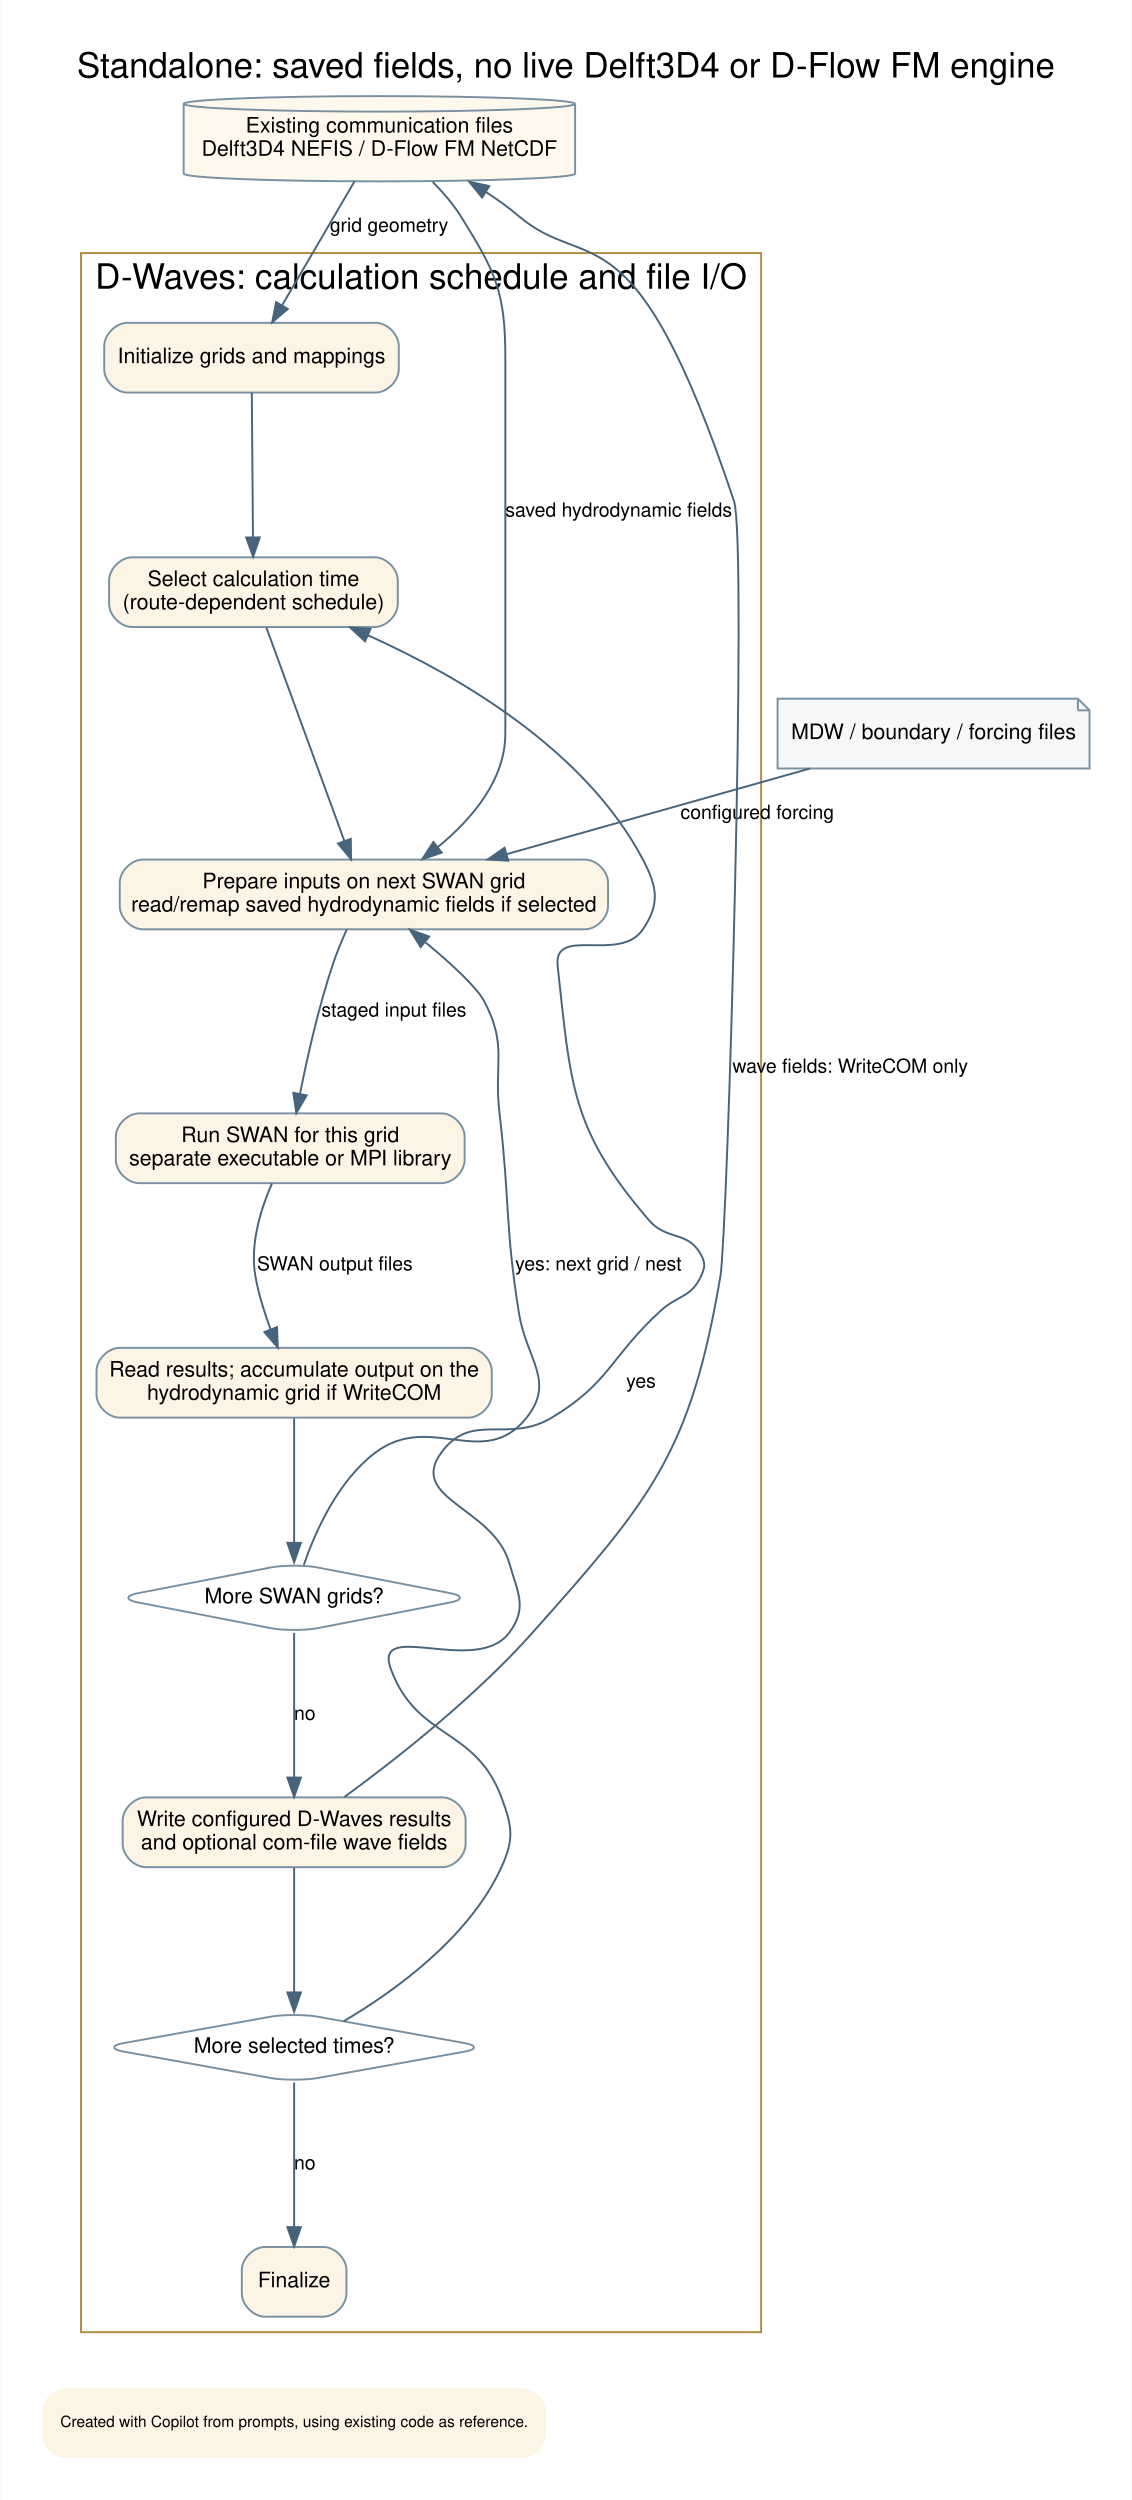
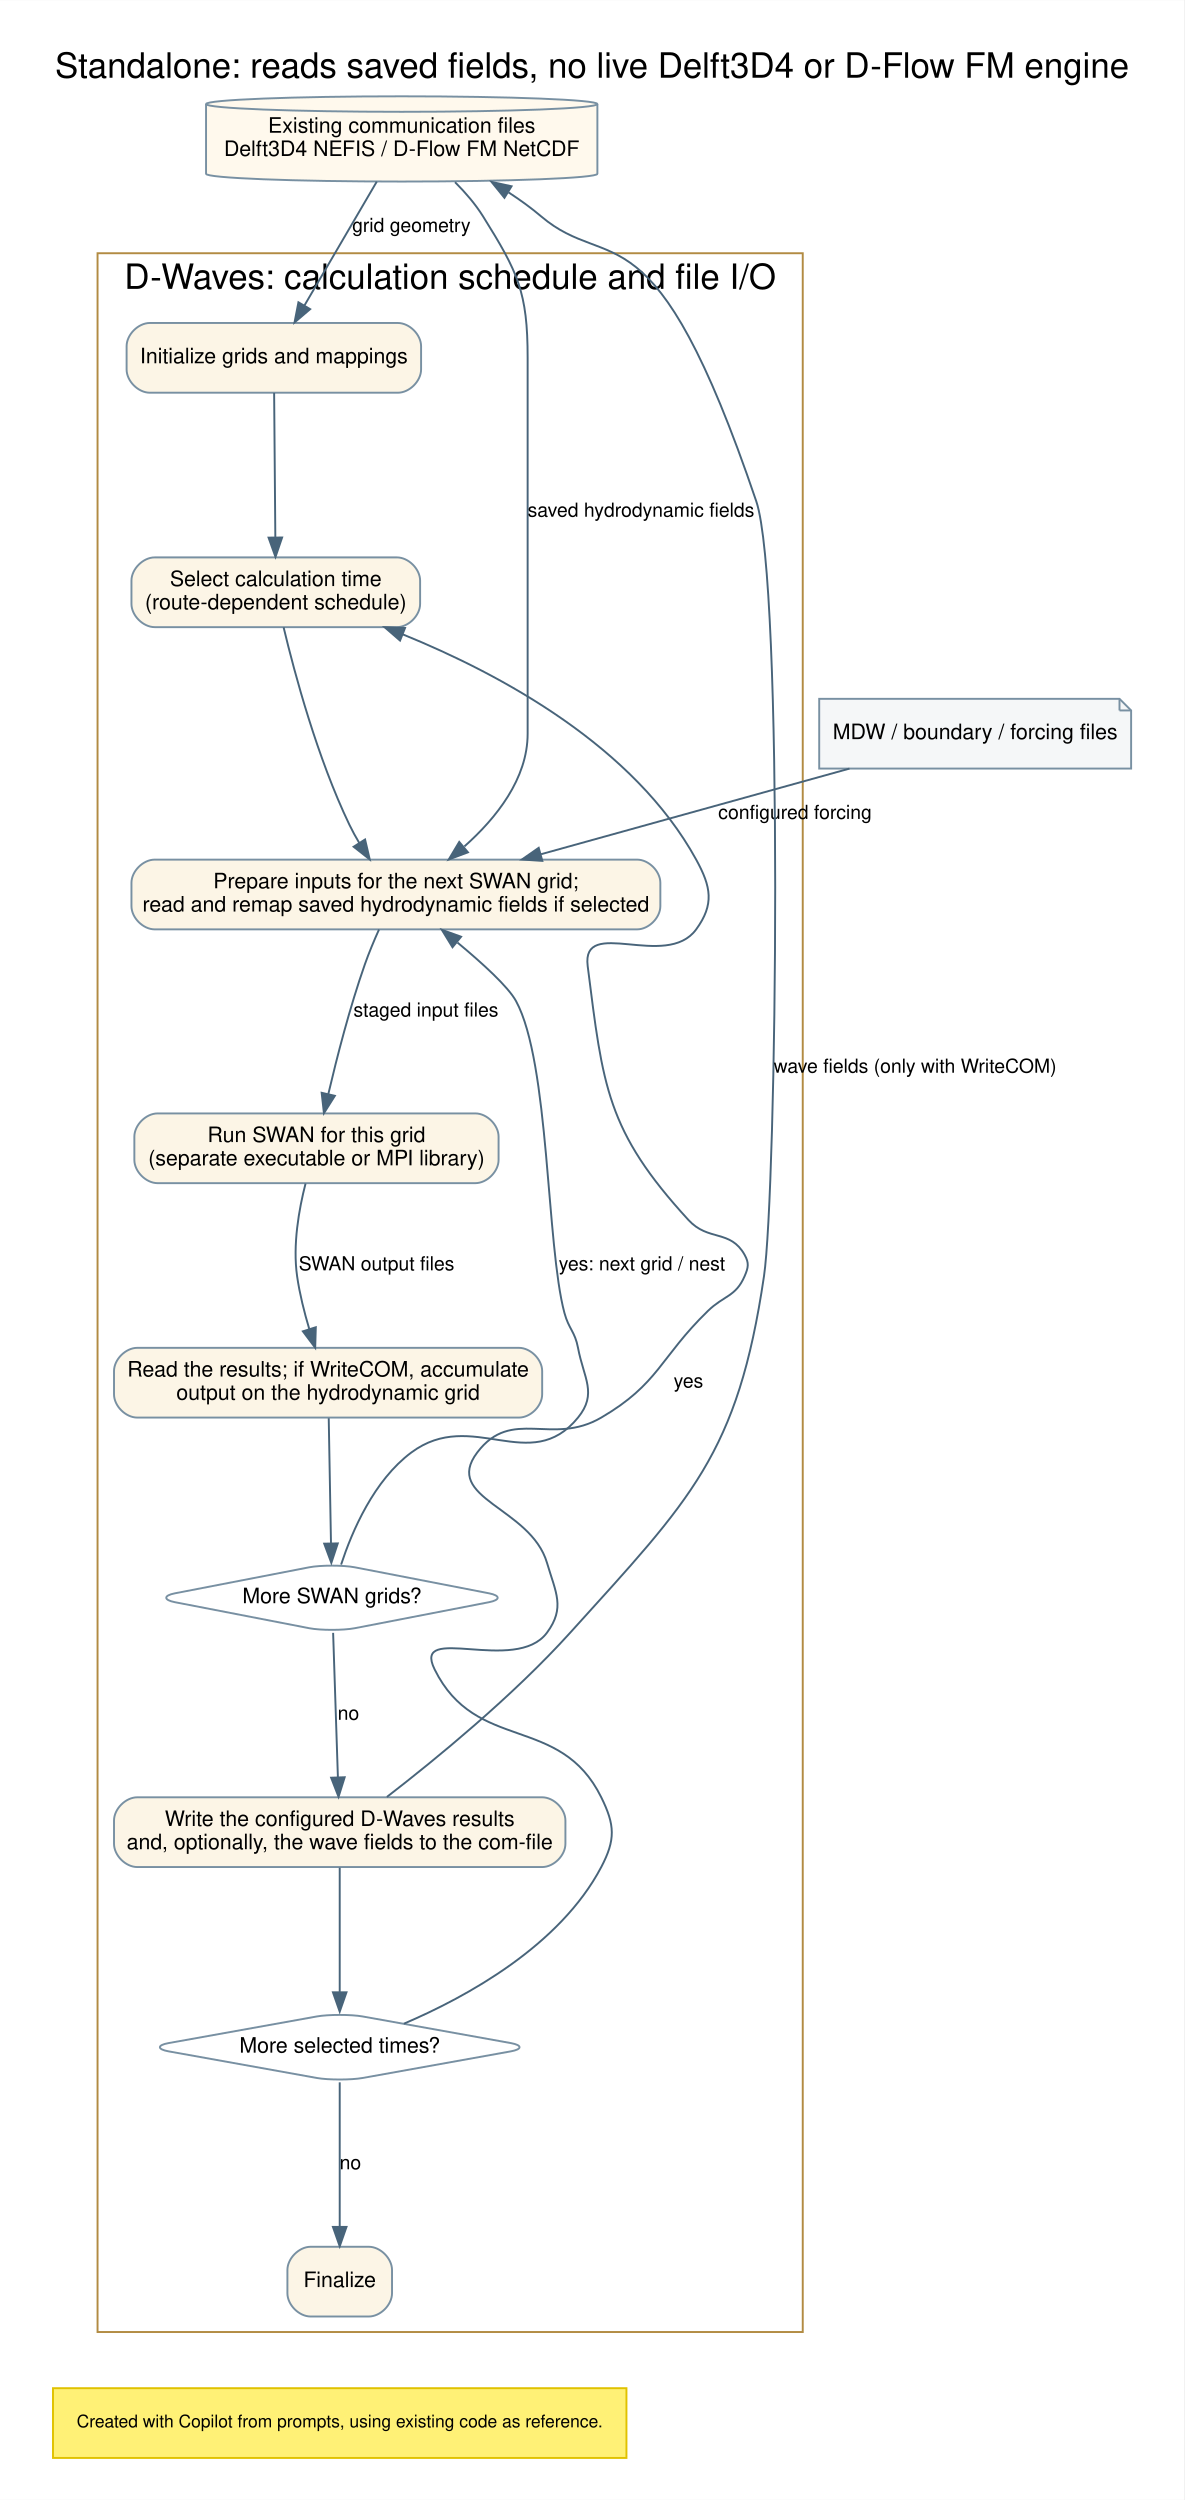
- <svg xmlns="http://www.w3.org/2000/svg" width="584pt" height="1290pt" viewBox="0.00 0.00 583.70 1290.20">
+ <svg xmlns="http://www.w3.org/2000/svg" width="611pt" height="1290pt" viewBox="0.00 0.00 611.20 1290.20">
  <g id="graph0" class="graph" transform="scale(1 1) rotate(0) translate(21.6 1268.6)">
-     <polygon fill="#ffffff" stroke="transparent" points="-21.6,21.6 -21.6,-1268.6 562.1,-1268.6 562.1,21.6 -21.6,21.6" />
-     <text text-anchor="middle" x="270.25" y="-1228.6" font-family="Helvetica,sans-Serif" font-size="18.00" fill="#000000">Standalone: saved fields, no live Delft3D4 or D-Flow FM engine</text>
+     <polygon fill="#ffffff" stroke="transparent" points="-21.6,21.6 -21.6,-1268.6 589.6,-1268.6 589.6,21.6 -21.6,21.6" />
+     <text text-anchor="middle" x="284" y="-1228.6" font-family="Helvetica,sans-Serif" font-size="18.00" fill="#000000">Standalone: reads saved fields, no live Delft3D4 or D-Flow FM engine</text>
    <g id="clust1" class="cluster">
-       <polygon fill="#ffffff" stroke="#b28b42" points="20,-65 20,-1138 371,-1138 371,-65 20,-65" />
-       <text text-anchor="middle" x="195.5" y="-1119.6" font-family="Helvetica,sans-Serif" font-size="18.00" fill="#000000">D-Waves: calculation schedule and file I/O</text>
+       <polygon fill="#ffffff" stroke="#b28b42" points="28.75,-65 28.75,-1138 392.75,-1138 392.75,-65 28.75,-65" />
+       <text text-anchor="middle" x="210.75" y="-1119.6" font-family="Helvetica,sans-Serif" font-size="18.00" fill="#000000">D-Waves: calculation schedule and file I/O</text>
    </g>
    <g id="node1" class="node">
-       <path fill="#fff9ed" stroke="#7890a2" d="M275,-1215C275,-1217.207 229.73,-1219 174,-1219 118.27,-1219 73,-1217.207 73,-1215 73,-1215 73,-1179 73,-1179 73,-1176.793 118.27,-1175 174,-1175 229.73,-1175 275,-1176.793 275,-1179 275,-1179 275,-1215 275,-1215" />
-       <path fill="none" stroke="#7890a2" d="M275,-1215C275,-1212.793 229.73,-1211 174,-1211 118.27,-1211 73,-1212.793 73,-1215" />
-       <text text-anchor="middle" x="174" y="-1200.2" font-family="Helvetica,sans-Serif" font-size="11.00" fill="#000000">Existing communication files</text>
-       <text text-anchor="middle" x="174" y="-1188.2" font-family="Helvetica,sans-Serif" font-size="11.00" fill="#000000">Delft3D4 NEFIS / D-Flow FM NetCDF</text>
+       <path fill="#fff9ed" stroke="#7890a2" d="M286.75,-1215C286.75,-1217.207 241.48,-1219 185.75,-1219 130.02,-1219 84.75,-1217.207 84.75,-1215 84.75,-1215 84.75,-1179 84.75,-1179 84.75,-1176.793 130.02,-1175 185.75,-1175 241.48,-1175 286.75,-1176.793 286.75,-1179 286.75,-1179 286.75,-1215 286.75,-1215" />
+       <path fill="none" stroke="#7890a2" d="M286.75,-1215C286.75,-1212.793 241.48,-1211 185.75,-1211 130.02,-1211 84.75,-1212.793 84.75,-1215" />
+       <text text-anchor="middle" x="185.75" y="-1200.2" font-family="Helvetica,sans-Serif" font-size="11.00" fill="#000000">Existing communication files</text>
+       <text text-anchor="middle" x="185.75" y="-1188.2" font-family="Helvetica,sans-Serif" font-size="11.00" fill="#000000">Delft3D4 NEFIS / D-Flow FM NetCDF</text>
    </g>
    <g id="node3" class="node">
-       <path fill="#fcf5e6" stroke="#7890a2" d="M172,-1102C172,-1102 44,-1102 44,-1102 38,-1102 32,-1096 32,-1090 32,-1090 32,-1078 32,-1078 32,-1072 38,-1066 44,-1066 44,-1066 172,-1066 172,-1066 178,-1066 184,-1072 184,-1078 184,-1078 184,-1090 184,-1090 184,-1096 178,-1102 172,-1102" />
-       <text text-anchor="middle" x="108" y="-1081.2" font-family="Helvetica,sans-Serif" font-size="11.00" fill="#000000">Initialize grids and mappings</text>
+       <path fill="#fcf5e6" stroke="#7890a2" d="M183.75,-1102C183.75,-1102 55.75,-1102 55.75,-1102 49.75,-1102 43.75,-1096 43.75,-1090 43.75,-1090 43.75,-1078 43.75,-1078 43.75,-1072 49.75,-1066 55.75,-1066 55.75,-1066 183.75,-1066 183.75,-1066 189.75,-1066 195.75,-1072 195.75,-1078 195.75,-1078 195.75,-1090 195.75,-1090 195.75,-1096 189.75,-1102 183.75,-1102" />
+       <text text-anchor="middle" x="119.75" y="-1081.2" font-family="Helvetica,sans-Serif" font-size="11.00" fill="#000000">Initialize grids and mappings</text>
    </g>
    <g id="edge11" class="edge">
-       <path fill="none" stroke="#48647a" d="M161.118,-1174.944C150.431,-1156.647 135.191,-1130.555 123.775,-1111.008" />
-       <polygon fill="#48647a" stroke="#48647a" points="126.737,-1109.14 118.671,-1102.27 120.692,-1112.67 126.737,-1109.14" />
-       <text text-anchor="middle" x="179" y="-1149" font-family="Helvetica,sans-Serif" font-size="10.00" fill="#000000">grid geometry</text>
+       <path fill="none" stroke="#48647a" d="M172.868,-1174.944C162.181,-1156.647 146.941,-1130.555 135.525,-1111.008" />
+       <polygon fill="#48647a" stroke="#48647a" points="138.487,-1109.14 130.421,-1102.27 132.442,-1112.67 138.487,-1109.14" />
+       <text text-anchor="middle" x="190.75" y="-1149" font-family="Helvetica,sans-Serif" font-size="10.00" fill="#000000">grid geometry</text>
    </g>
    <g id="node5" class="node">
-       <path fill="#fcf5e6" stroke="#7890a2" d="M280,-825C280,-825 52,-825 52,-825 46,-825 40,-819 40,-813 40,-813 40,-801 40,-801 40,-795 46,-789 52,-789 52,-789 280,-789 280,-789 286,-789 292,-795 292,-801 292,-801 292,-813 292,-813 292,-819 286,-825 280,-825" />
-       <text text-anchor="middle" x="166" y="-810.2" font-family="Helvetica,sans-Serif" font-size="11.00" fill="#000000">Prepare inputs on next SWAN grid</text>
-       <text text-anchor="middle" x="166" y="-798.2" font-family="Helvetica,sans-Serif" font-size="11.00" fill="#000000">read/remap saved hydrodynamic fields if selected</text>
+       <path fill="#fcf5e6" stroke="#7890a2" d="M307.25,-825C307.25,-825 58.25,-825 58.25,-825 52.25,-825 46.25,-819 46.25,-813 46.25,-813 46.25,-801 46.25,-801 46.25,-795 52.25,-789 58.25,-789 58.25,-789 307.25,-789 307.25,-789 313.25,-789 319.25,-795 319.25,-801 319.25,-801 319.25,-813 319.25,-813 319.25,-819 313.25,-825 307.25,-825" />
+       <text text-anchor="middle" x="182.75" y="-810.2" font-family="Helvetica,sans-Serif" font-size="11.00" fill="#000000">Prepare inputs for the next SWAN grid;</text>
+       <text text-anchor="middle" x="182.75" y="-798.2" font-family="Helvetica,sans-Serif" font-size="11.00" fill="#000000">read and remap saved hydrodynamic fields if selected</text>
    </g>
    <g id="edge12" class="edge">
-       <path fill="none" stroke="#48647a" d="M201.523,-1174.682C206.885,-1169.333 212.058,-1163.323 216,-1157 233.997,-1128.134 239,-1118.017 239,-1084 239,-1084 239,-1084 239,-890 239,-866.203 221.871,-845.985 204.207,-831.462" />
-       <polygon fill="#48647a" stroke="#48647a" points="206.164,-828.551 196.113,-825.198 201.879,-834.087 206.164,-828.551" />
-       <text text-anchor="middle" x="297.5" y="-1002" font-family="Helvetica,sans-Serif" font-size="10.00" fill="#000000">saved hydrodynamic fields</text>
+       <path fill="none" stroke="#48647a" d="M213.273,-1174.682C218.635,-1169.333 223.808,-1163.323 227.75,-1157 245.747,-1128.134 250.75,-1118.017 250.75,-1084 250.75,-1084 250.75,-1084 250.75,-890 250.75,-866.788 234.639,-846.507 218.101,-831.805" />
+       <polygon fill="#48647a" stroke="#48647a" points="219.934,-828.775 210.016,-825.047 215.444,-834.146 219.934,-828.775" />
+       <text text-anchor="middle" x="309.25" y="-1002" font-family="Helvetica,sans-Serif" font-size="10.00" fill="#000000">saved hydrodynamic fields</text>
    </g>
    <g id="node2" class="node">
-       <polygon fill="#f5f7f8" stroke="#7890a2" points="534.5,-908 379.5,-908 379.5,-872 540.5,-872 540.5,-902 534.5,-908" />
-       <polyline fill="none" stroke="#7890a2" points="534.5,-908 534.5,-902 " />
-       <polyline fill="none" stroke="#7890a2" points="540.5,-902 534.5,-902 " />
-       <text text-anchor="middle" x="460" y="-887.2" font-family="Helvetica,sans-Serif" font-size="11.00" fill="#000000">MDW / boundary / forcing files</text>
+       <polygon fill="#f5f7f8" stroke="#7890a2" points="556.25,-908 401.25,-908 401.25,-872 562.25,-872 562.25,-902 556.25,-908" />
+       <polyline fill="none" stroke="#7890a2" points="556.25,-908 556.25,-902 " />
+       <polyline fill="none" stroke="#7890a2" points="562.25,-902 556.25,-902 " />
+       <text text-anchor="middle" x="481.75" y="-887.2" font-family="Helvetica,sans-Serif" font-size="11.00" fill="#000000">MDW / boundary / forcing files</text>
    </g>
    <g id="edge13" class="edge">
-       <path fill="none" stroke="#48647a" d="M396.206,-871.99C350.15,-858.988 287.846,-841.399 239.669,-827.798" />
-       <polygon fill="#48647a" stroke="#48647a" points="240.497,-824.395 229.922,-825.046 238.595,-831.131 240.497,-824.395" />
-       <text text-anchor="middle" x="369" y="-846" font-family="Helvetica,sans-Serif" font-size="10.00" fill="#000000">configured forcing</text>
+       <path fill="none" stroke="#48647a" d="M416.872,-871.99C370.032,-858.988 306.668,-841.399 257.671,-827.798" />
+       <polygon fill="#48647a" stroke="#48647a" points="258.331,-824.348 247.76,-825.046 256.459,-831.093 258.331,-824.348" />
+       <text text-anchor="middle" x="388.75" y="-846" font-family="Helvetica,sans-Serif" font-size="10.00" fill="#000000">configured forcing</text>
    </g>
    <g id="node4" class="node">
-       <path fill="#fcf5e6" stroke="#7890a2" d="M171.5,-981C171.5,-981 46.5,-981 46.5,-981 40.5,-981 34.5,-975 34.5,-969 34.5,-969 34.5,-957 34.5,-957 34.5,-951 40.5,-945 46.5,-945 46.5,-945 171.5,-945 171.5,-945 177.5,-945 183.5,-951 183.5,-957 183.5,-957 183.5,-969 183.5,-969 183.5,-975 177.5,-981 171.5,-981" />
-       <text text-anchor="middle" x="109" y="-966.2" font-family="Helvetica,sans-Serif" font-size="11.00" fill="#000000">Select calculation time</text>
-       <text text-anchor="middle" x="109" y="-954.2" font-family="Helvetica,sans-Serif" font-size="11.00" fill="#000000">(route-dependent schedule)</text>
+       <path fill="#fcf5e6" stroke="#7890a2" d="M183.25,-981C183.25,-981 58.25,-981 58.25,-981 52.25,-981 46.25,-975 46.25,-969 46.25,-969 46.25,-957 46.25,-957 46.25,-951 52.25,-945 58.25,-945 58.25,-945 183.25,-945 183.25,-945 189.25,-945 195.25,-951 195.25,-957 195.25,-957 195.25,-969 195.25,-969 195.25,-975 189.25,-981 183.25,-981" />
+       <text text-anchor="middle" x="120.75" y="-966.2" font-family="Helvetica,sans-Serif" font-size="11.00" fill="#000000">Select calculation time</text>
+       <text text-anchor="middle" x="120.75" y="-954.2" font-family="Helvetica,sans-Serif" font-size="11.00" fill="#000000">(route-dependent schedule)</text>
    </g>
    <g id="edge1" class="edge">
-       <path fill="none" stroke="#48647a" d="M108.15,-1065.885C108.312,-1046.193 108.575,-1014.461 108.765,-991.439" />
-       <polygon fill="#48647a" stroke="#48647a" points="112.266,-991.267 108.849,-981.239 105.267,-991.21 112.266,-991.267" />
+       <path fill="none" stroke="#48647a" d="M119.9,-1065.885C120.062,-1046.193 120.325,-1014.461 120.515,-991.439" />
+       <polygon fill="#48647a" stroke="#48647a" points="124.016,-991.267 120.599,-981.239 117.017,-991.21 124.016,-991.267" />
    </g>
    <g id="edge2" class="edge">
-       <path fill="none" stroke="#48647a" d="M115.65,-944.799C125.561,-917.675 144.281,-866.44 155.892,-834.663" />
-       <polygon fill="#48647a" stroke="#48647a" points="159.248,-835.678 159.392,-825.085 152.673,-833.276 159.248,-835.678" />
+       <path fill="none" stroke="#48647a" d="M124.787,-944.917C130.524,-920.895 142.207,-877.48 158.75,-843 160.258,-839.857 162.008,-836.671 163.862,-833.56" />
+       <polygon fill="#48647a" stroke="#48647a" points="166.835,-835.407 169.252,-825.092 160.93,-831.649 166.835,-835.407" />
    </g>
    <g id="node6" class="node">
-       <path fill="#fcf5e6" stroke="#7890a2" d="M206,-694C206,-694 50,-694 50,-694 44,-694 38,-688 38,-682 38,-682 38,-670 38,-670 38,-664 44,-658 50,-658 50,-658 206,-658 206,-658 212,-658 218,-664 218,-670 218,-670 218,-682 218,-682 218,-688 212,-694 206,-694" />
-       <text text-anchor="middle" x="128" y="-679.2" font-family="Helvetica,sans-Serif" font-size="11.00" fill="#000000">Run SWAN for this grid</text>
-       <text text-anchor="middle" x="128" y="-667.2" font-family="Helvetica,sans-Serif" font-size="11.00" fill="#000000">separate executable or MPI library</text>
+       <path fill="#fcf5e6" stroke="#7890a2" d="M223.75,-694C223.75,-694 59.75,-694 59.75,-694 53.75,-694 47.75,-688 47.75,-682 47.75,-682 47.75,-670 47.75,-670 47.75,-664 53.75,-658 59.75,-658 59.75,-658 223.75,-658 223.75,-658 229.75,-658 235.75,-664 235.75,-670 235.75,-670 235.75,-682 235.75,-682 235.75,-688 229.75,-694 223.75,-694" />
+       <text text-anchor="middle" x="141.75" y="-679.2" font-family="Helvetica,sans-Serif" font-size="11.00" fill="#000000">Run SWAN for this grid</text>
+       <text text-anchor="middle" x="141.75" y="-667.2" font-family="Helvetica,sans-Serif" font-size="11.00" fill="#000000">(separate executable or MPI library)</text>
    </g>
    <g id="edge3" class="edge">
-       <path fill="none" stroke="#48647a" d="M157.172,-788.953C154.625,-783.295 151.997,-776.967 150,-771 142.612,-748.92 136.812,-723.145 133.027,-704.019" />
-       <polygon fill="#48647a" stroke="#48647a" points="136.454,-703.305 131.134,-694.142 129.579,-704.622 136.454,-703.305" />
-       <text text-anchor="middle" x="181.5" y="-744" font-family="Helvetica,sans-Serif" font-size="10.00" fill="#000000">staged input files</text>
+       <path fill="none" stroke="#48647a" d="M174.031,-788.916C171.488,-783.256 168.835,-776.937 166.75,-771 158.977,-748.87 152.34,-723.099 147.863,-703.987" />
+       <polygon fill="#48647a" stroke="#48647a" points="151.247,-703.086 145.603,-694.119 144.423,-704.648 151.247,-703.086" />
+       <text text-anchor="middle" x="198.25" y="-744" font-family="Helvetica,sans-Serif" font-size="10.00" fill="#000000">staged input files</text>
    </g>
    <g id="node7" class="node">
-       <path fill="#fcf5e6" stroke="#7890a2" d="M220,-573C220,-573 40,-573 40,-573 34,-573 28,-567 28,-561 28,-561 28,-549 28,-549 28,-543 34,-537 40,-537 40,-537 220,-537 220,-537 226,-537 232,-543 232,-549 232,-549 232,-561 232,-561 232,-567 226,-573 220,-573" />
-       <text text-anchor="middle" x="130" y="-558.2" font-family="Helvetica,sans-Serif" font-size="11.00" fill="#000000">Read results; accumulate output on the</text>
-       <text text-anchor="middle" x="130" y="-546.2" font-family="Helvetica,sans-Serif" font-size="11.00" fill="#000000">hydrodynamic grid if WriteCOM</text>
+       <path fill="#fcf5e6" stroke="#7890a2" d="M246.25,-573C246.25,-573 49.25,-573 49.25,-573 43.25,-573 37.25,-567 37.25,-561 37.25,-561 37.25,-549 37.25,-549 37.25,-543 43.25,-537 49.25,-537 49.25,-537 246.25,-537 246.25,-537 252.25,-537 258.25,-543 258.25,-549 258.25,-549 258.25,-561 258.25,-561 258.25,-567 252.25,-573 246.25,-573" />
+       <text text-anchor="middle" x="147.75" y="-558.2" font-family="Helvetica,sans-Serif" font-size="11.00" fill="#000000">Read the results; if WriteCOM, accumulate</text>
+       <text text-anchor="middle" x="147.75" y="-546.2" font-family="Helvetica,sans-Serif" font-size="11.00" fill="#000000">output on the hydrodynamic grid</text>
    </g>
    <g id="edge4" class="edge">
-       <path fill="none" stroke="#48647a" d="M118.607,-657.994C112.85,-644.839 107.094,-626.492 110,-610 111.609,-600.866 114.614,-591.253 117.814,-582.664" />
-       <polygon fill="#48647a" stroke="#48647a" points="121.157,-583.728 121.588,-573.142 114.65,-581.148 121.157,-583.728" />
-       <text text-anchor="middle" x="151" y="-613" font-family="Helvetica,sans-Serif" font-size="10.00" fill="#000000">SWAN output files</text>
+       <path fill="none" stroke="#48647a" d="M136.113,-657.804C132.713,-644.556 129.445,-626.177 131.75,-610 133.041,-600.943 135.47,-591.292 138.053,-582.644" />
+       <polygon fill="#48647a" stroke="#48647a" points="141.409,-583.639 141.097,-573.049 134.737,-581.523 141.409,-583.639" />
+       <text text-anchor="middle" x="172.75" y="-613" font-family="Helvetica,sans-Serif" font-size="10.00" fill="#000000">SWAN output files</text>
    </g>
    <g id="node8" class="node">
-       <path fill="#ffffff" stroke="#7890a2" d="M118.219,-459.717C118.219,-459.717 48.889,-446.283 48.889,-446.283 42.998,-445.141 42.998,-442.859 48.889,-441.717 48.889,-441.717 118.219,-428.283 118.219,-428.283 124.11,-427.141 135.89,-427.141 141.781,-428.283 141.781,-428.283 211.111,-441.717 211.111,-441.717 217.002,-442.859 217.002,-445.141 211.111,-446.283 211.111,-446.283 141.781,-459.717 141.781,-459.717 135.89,-460.859 124.11,-460.859 118.219,-459.717" />
-       <text text-anchor="middle" x="130" y="-441.2" font-family="Helvetica,sans-Serif" font-size="11.00" fill="#000000">More SWAN grids?</text>
+       <path fill="#ffffff" stroke="#7890a2" d="M137.969,-459.717C137.969,-459.717 68.639,-446.283 68.639,-446.283 62.748,-445.141 62.748,-442.859 68.639,-441.717 68.639,-441.717 137.969,-428.283 137.969,-428.283 143.86,-427.141 155.64,-427.141 161.531,-428.283 161.531,-428.283 230.861,-441.717 230.861,-441.717 236.752,-442.859 236.752,-445.141 230.861,-446.283 230.861,-446.283 161.531,-459.717 161.531,-459.717 155.64,-460.859 143.86,-460.859 137.969,-459.717" />
+       <text text-anchor="middle" x="149.75" y="-441.2" font-family="Helvetica,sans-Serif" font-size="11.00" fill="#000000">More SWAN grids?</text>
    </g>
    <g id="edge5" class="edge">
-       <path fill="none" stroke="#48647a" d="M130,-536.671C130,-519.237 130,-492.748 130,-472.549" />
-       <polygon fill="#48647a" stroke="#48647a" points="133.5,-472.357 130,-462.357 126.5,-472.357 133.5,-472.357" />
+       <path fill="none" stroke="#48647a" d="M148.08,-536.671C148.396,-519.133 148.877,-492.431 149.242,-472.187" />
+       <polygon fill="#48647a" stroke="#48647a" points="152.745,-472.05 149.426,-461.988 145.746,-471.924 152.745,-472.05" />
    </g>
    <g id="edge6" class="edge">
-       <path fill="none" stroke="#48647a" d="M135.007,-461.042C140.978,-478.313 152.66,-504.493 172,-519 200.461,-540.348 227.851,-509.158 250,-537 264.982,-555.833 249.78,-567.233 246,-591 238.776,-636.422 241.365,-648.321 236,-694 232.964,-719.844 240.272,-729.054 228,-752 224.066,-759.355 210.979,-771.329 197.837,-782.229" />
-       <polygon fill="#48647a" stroke="#48647a" points="195.276,-779.801 189.727,-788.827 199.693,-785.231 195.276,-779.801" />
-       <text text-anchor="middle" x="287" y="-613" font-family="Helvetica,sans-Serif" font-size="10.00" fill="#000000">yes: next grid / nest</text>
+       <path fill="none" stroke="#48647a" d="M154.466,-461.115C160.154,-478.445 171.445,-504.674 190.75,-519 222.109,-542.271 252.127,-506.69 276.75,-537 286.839,-549.419 279.7,-557.274 276.75,-573 275.167,-581.437 271.977,-582.71 269.75,-591 260.356,-625.966 262.096,-720.219 244.75,-752 240.754,-759.322 227.661,-771.292 214.531,-782.199" />
+       <polygon fill="#48647a" stroke="#48647a" points="211.971,-779.77 206.431,-788.802 216.394,-785.196 211.971,-779.77" />
+       <text text-anchor="middle" x="309.75" y="-613" font-family="Helvetica,sans-Serif" font-size="10.00" fill="#000000">yes: next grid / nest</text>
    </g>
    <g id="node9" class="node">
-       <path fill="#fcf5e6" stroke="#7890a2" d="M206.5,-341C206.5,-341 53.5,-341 53.5,-341 47.5,-341 41.5,-335 41.5,-329 41.5,-329 41.5,-317 41.5,-317 41.5,-311 47.5,-305 53.5,-305 53.5,-305 206.5,-305 206.5,-305 212.5,-305 218.5,-311 218.5,-317 218.5,-317 218.5,-329 218.5,-329 218.5,-335 212.5,-341 206.5,-341" />
-       <text text-anchor="middle" x="130" y="-326.2" font-family="Helvetica,sans-Serif" font-size="11.00" fill="#000000">Write configured D-Waves results</text>
-       <text text-anchor="middle" x="130" y="-314.2" font-family="Helvetica,sans-Serif" font-size="11.00" fill="#000000">and optional com-file wave fields</text>
+       <path fill="#fcf5e6" stroke="#7890a2" d="M258.25,-341C258.25,-341 49.25,-341 49.25,-341 43.25,-341 37.25,-335 37.25,-329 37.25,-329 37.25,-317 37.25,-317 37.25,-311 43.25,-305 49.25,-305 49.25,-305 258.25,-305 258.25,-305 264.25,-305 270.25,-311 270.25,-317 270.25,-317 270.25,-329 270.25,-329 270.25,-335 264.25,-341 258.25,-341" />
+       <text text-anchor="middle" x="153.75" y="-326.2" font-family="Helvetica,sans-Serif" font-size="11.00" fill="#000000">Write the configured D-Waves results</text>
+       <text text-anchor="middle" x="153.75" y="-314.2" font-family="Helvetica,sans-Serif" font-size="11.00" fill="#000000">and, optionally, the wave fields to the com-file</text>
    </g>
    <g id="edge7" class="edge">
-       <path fill="none" stroke="#48647a" d="M130,-425.885C130,-406.193 130,-374.461 130,-351.439" />
-       <polygon fill="#48647a" stroke="#48647a" points="133.5,-351.239 130,-341.239 126.5,-351.239 133.5,-351.239" />
-       <text text-anchor="middle" x="135.5" y="-381" font-family="Helvetica,sans-Serif" font-size="10.00" fill="#000000">no</text>
+       <path fill="none" stroke="#48647a" d="M150.349,-425.885C151,-406.193 152.049,-374.461 152.81,-351.439" />
+       <polygon fill="#48647a" stroke="#48647a" points="156.315,-351.349 153.147,-341.239 149.319,-351.118 156.315,-351.349" />
+       <text text-anchor="middle" x="158.25" y="-381" font-family="Helvetica,sans-Serif" font-size="10.00" fill="#000000">no</text>
    </g>
    <g id="edge14" class="edge">
-       <path fill="none" stroke="#48647a" d="M155.921,-341.192C182.213,-360.41 223.173,-392.516 253,-426 314.491,-495.029 334.559,-518.853 350,-610 353.712,-631.913 364.028,-988.915 357,-1010 305.225,-1165.325 281.888,-1126.476 246,-1157 240.804,-1161.419 235.044,-1165.581 229.112,-1169.427" />
-       <polygon fill="#48647a" stroke="#48647a" points="227.02,-1166.604 220.341,-1174.829 230.691,-1172.564 227.02,-1166.604" />
-       <text text-anchor="middle" x="417" y="-715" font-family="Helvetica,sans-Serif" font-size="10.00" fill="#000000">wave fields: WriteCOM only</text>
+       <path fill="none" stroke="#48647a" d="M178.095,-341.181C203.299,-360.638 243.069,-393.161 272.75,-426 335.161,-495.049 359.176,-517.92 372.75,-610 379.232,-653.971 383.022,-967.907 368.75,-1010 315.726,-1166.388 293.449,-1126.637 257.75,-1157 252.554,-1161.419 246.794,-1165.581 240.862,-1169.427" />
+       <polygon fill="#48647a" stroke="#48647a" points="238.77,-1166.604 232.091,-1174.829 242.441,-1172.564 238.77,-1166.604" />
+       <text text-anchor="middle" x="450.75" y="-715" font-family="Helvetica,sans-Serif" font-size="10.00" fill="#000000">wave fields (only with WriteCOM)</text>
    </g>
    <g id="node10" class="node">
-       <path fill="#ffffff" stroke="#7890a2" d="M118.189,-227.878C118.189,-227.878 41.612,-214.122 41.612,-214.122 35.706,-213.061 35.706,-210.939 41.612,-209.878 41.612,-209.878 118.189,-196.122 118.189,-196.122 124.094,-195.061 135.905,-195.061 141.811,-196.122 141.811,-196.122 218.388,-209.878 218.388,-209.878 224.294,-210.939 224.294,-213.061 218.388,-214.122 218.388,-214.122 141.811,-227.878 141.811,-227.878 135.905,-228.939 124.094,-228.939 118.189,-227.878" />
-       <text text-anchor="middle" x="130" y="-209.2" font-family="Helvetica,sans-Serif" font-size="11.00" fill="#000000">More selected times?</text>
+       <path fill="#ffffff" stroke="#7890a2" d="M141.939,-227.878C141.939,-227.878 65.362,-214.122 65.362,-214.122 59.456,-213.061 59.456,-210.939 65.362,-209.878 65.362,-209.878 141.939,-196.122 141.939,-196.122 147.845,-195.061 159.655,-195.061 165.561,-196.122 165.561,-196.122 242.138,-209.878 242.138,-209.878 248.044,-210.939 248.044,-213.061 242.138,-214.122 242.138,-214.122 165.561,-227.878 165.561,-227.878 159.655,-228.939 147.845,-228.939 141.939,-227.878" />
+       <text text-anchor="middle" x="153.75" y="-209.2" font-family="Helvetica,sans-Serif" font-size="11.00" fill="#000000">More selected times?</text>
    </g>
    <g id="edge8" class="edge">
-       <path fill="none" stroke="#48647a" d="M130,-304.671C130,-287.237 130,-260.748 130,-240.549" />
-       <polygon fill="#48647a" stroke="#48647a" points="133.5,-240.357 130,-230.357 126.5,-240.357 133.5,-240.357" />
+       <path fill="none" stroke="#48647a" d="M153.75,-304.671C153.75,-287.237 153.75,-260.748 153.75,-240.549" />
+       <polygon fill="#48647a" stroke="#48647a" points="157.25,-240.357 153.75,-230.357 150.25,-240.357 157.25,-240.357" />
    </g>
    <g id="edge9" class="edge">
-       <path fill="none" stroke="#48647a" d="M155.516,-225.45C181.532,-240.773 220.362,-268.495 237,-305 243.636,-319.559 242.579,-326.004 237,-341 223.485,-377.326 193.515,-370.674 180,-407 170.099,-433.614 223.998,-403.257 241,-426 250.58,-438.815 245.411,-446.62 241,-462 232.804,-490.576 188.427,-495.022 206,-519 221.704,-540.428 240.229,-523.315 263,-537 292.901,-554.97 293.297,-568.413 319,-592 328.057,-600.312 334.863,-598.832 340,-610 342.043,-614.442 342.307,-616.69 340,-621 333.195,-633.716 322.394,-628.057 313,-639 272.711,-685.936 272.806,-708.519 266,-770 263.656,-791.172 298.127,-771.315 310,-789 318.918,-802.284 317.453,-810.842 310,-825 280.331,-881.359 216.099,-919.141 168.184,-940.713" />
-       <polygon fill="#48647a" stroke="#48647a" points="166.587,-937.592 158.834,-944.813 169.398,-944.003 166.587,-937.592" />
-       <text text-anchor="middle" x="309" y="-552.5" font-family="Helvetica,sans-Serif" font-size="10.00" fill="#000000">yes</text>
+       <path fill="none" stroke="#48647a" d="M186.92,-224.158C219.536,-238.111 267.437,-264.437 288.75,-305 296.192,-319.164 295.826,-326.65 288.75,-341 267.442,-384.213 224.058,-363.787 202.75,-407 190.754,-431.329 244.661,-404.161 260.75,-426 270.24,-438.882 265.259,-446.648 260.75,-462 252.306,-490.749 206.657,-495.116 224.75,-519 242.592,-542.553 263.252,-522.068 288.75,-537 318.581,-554.47 318.978,-567.888 343.75,-592 352.086,-600.113 358.154,-599.314 362.75,-610 364.682,-614.491 365.127,-616.728 362.75,-621 355.376,-634.257 344.003,-627.82 333.75,-639 291.41,-685.165 289.655,-707.859 281.75,-770 278.433,-796.072 322.268,-767.761 337.75,-789 347.175,-801.929 345.451,-810.976 337.75,-825 305.785,-883.209 237.708,-920.364 186.274,-941.279" />
+       <polygon fill="#48647a" stroke="#48647a" points="184.888,-938.064 176.876,-944.997 187.463,-944.573 184.888,-938.064" />
+       <text text-anchor="middle" x="333.75" y="-552.5" font-family="Helvetica,sans-Serif" font-size="10.00" fill="#000000">yes</text>
    </g>
    <g id="node11" class="node">
-       <path fill="#fcf5e6" stroke="#7890a2" d="M145,-109C145,-109 115,-109 115,-109 109,-109 103,-103 103,-97 103,-97 103,-85 103,-85 103,-79 109,-73 115,-73 115,-73 145,-73 145,-73 151,-73 157,-79 157,-85 157,-85 157,-97 157,-97 157,-103 151,-109 145,-109" />
-       <text text-anchor="middle" x="130" y="-88.2" font-family="Helvetica,sans-Serif" font-size="11.00" fill="#000000">Finalize</text>
+       <path fill="#fcf5e6" stroke="#7890a2" d="M168.75,-109C168.75,-109 138.75,-109 138.75,-109 132.75,-109 126.75,-103 126.75,-97 126.75,-97 126.75,-85 126.75,-85 126.75,-79 132.75,-73 138.75,-73 138.75,-73 168.75,-73 168.75,-73 174.75,-73 180.75,-79 180.75,-85 180.75,-85 180.75,-97 180.75,-97 180.75,-103 174.75,-109 168.75,-109" />
+       <text text-anchor="middle" x="153.75" y="-88.2" font-family="Helvetica,sans-Serif" font-size="11.00" fill="#000000">Finalize</text>
    </g>
    <g id="edge10" class="edge">
-       <path fill="none" stroke="#48647a" d="M130,-193.885C130,-174.193 130,-142.461 130,-119.439" />
-       <polygon fill="#48647a" stroke="#48647a" points="133.5,-119.239 130,-109.239 126.5,-119.239 133.5,-119.239" />
-       <text text-anchor="middle" x="135.5" y="-149" font-family="Helvetica,sans-Serif" font-size="10.00" fill="#000000">no</text>
+       <path fill="none" stroke="#48647a" d="M153.75,-193.885C153.75,-174.193 153.75,-142.461 153.75,-119.439" />
+       <polygon fill="#48647a" stroke="#48647a" points="157.25,-119.239 153.75,-109.239 150.25,-119.239 157.25,-119.239" />
+       <text text-anchor="middle" x="159.25" y="-149" font-family="Helvetica,sans-Serif" font-size="10.00" fill="#000000">no</text>
    </g>
    <g id="node12" class="node">
-       <path fill="#fcf5e6" stroke="transparent" d="M248,-36C248,-36 12,-36 12,-36 6,-36 0,-30 0,-24 0,-24 0,-12 0,-12 0,-6 6,0 12,0 12,0 248,0 248,0 254,0 260,-6 260,-12 260,-12 260,-24 260,-24 260,-30 254,-36 248,-36" />
-       <text text-anchor="middle" x="130" y="-16.1" font-family="Helvetica,sans-Serif" font-size="8.00" fill="#000000">Created with Copilot from prompts, using existing code as reference.</text>
+       <polygon fill="#fff176" stroke="#e0c200" points="301.75,-36 5.75,-36 5.75,0 301.75,0 301.75,-36" />
+       <text text-anchor="middle" x="153.75" y="-15.8" font-family="Helvetica,sans-Serif" font-size="9.00" fill="#000000">Created with Copilot from prompts, using existing code as reference.</text>
    </g>
  </g>
</svg>
